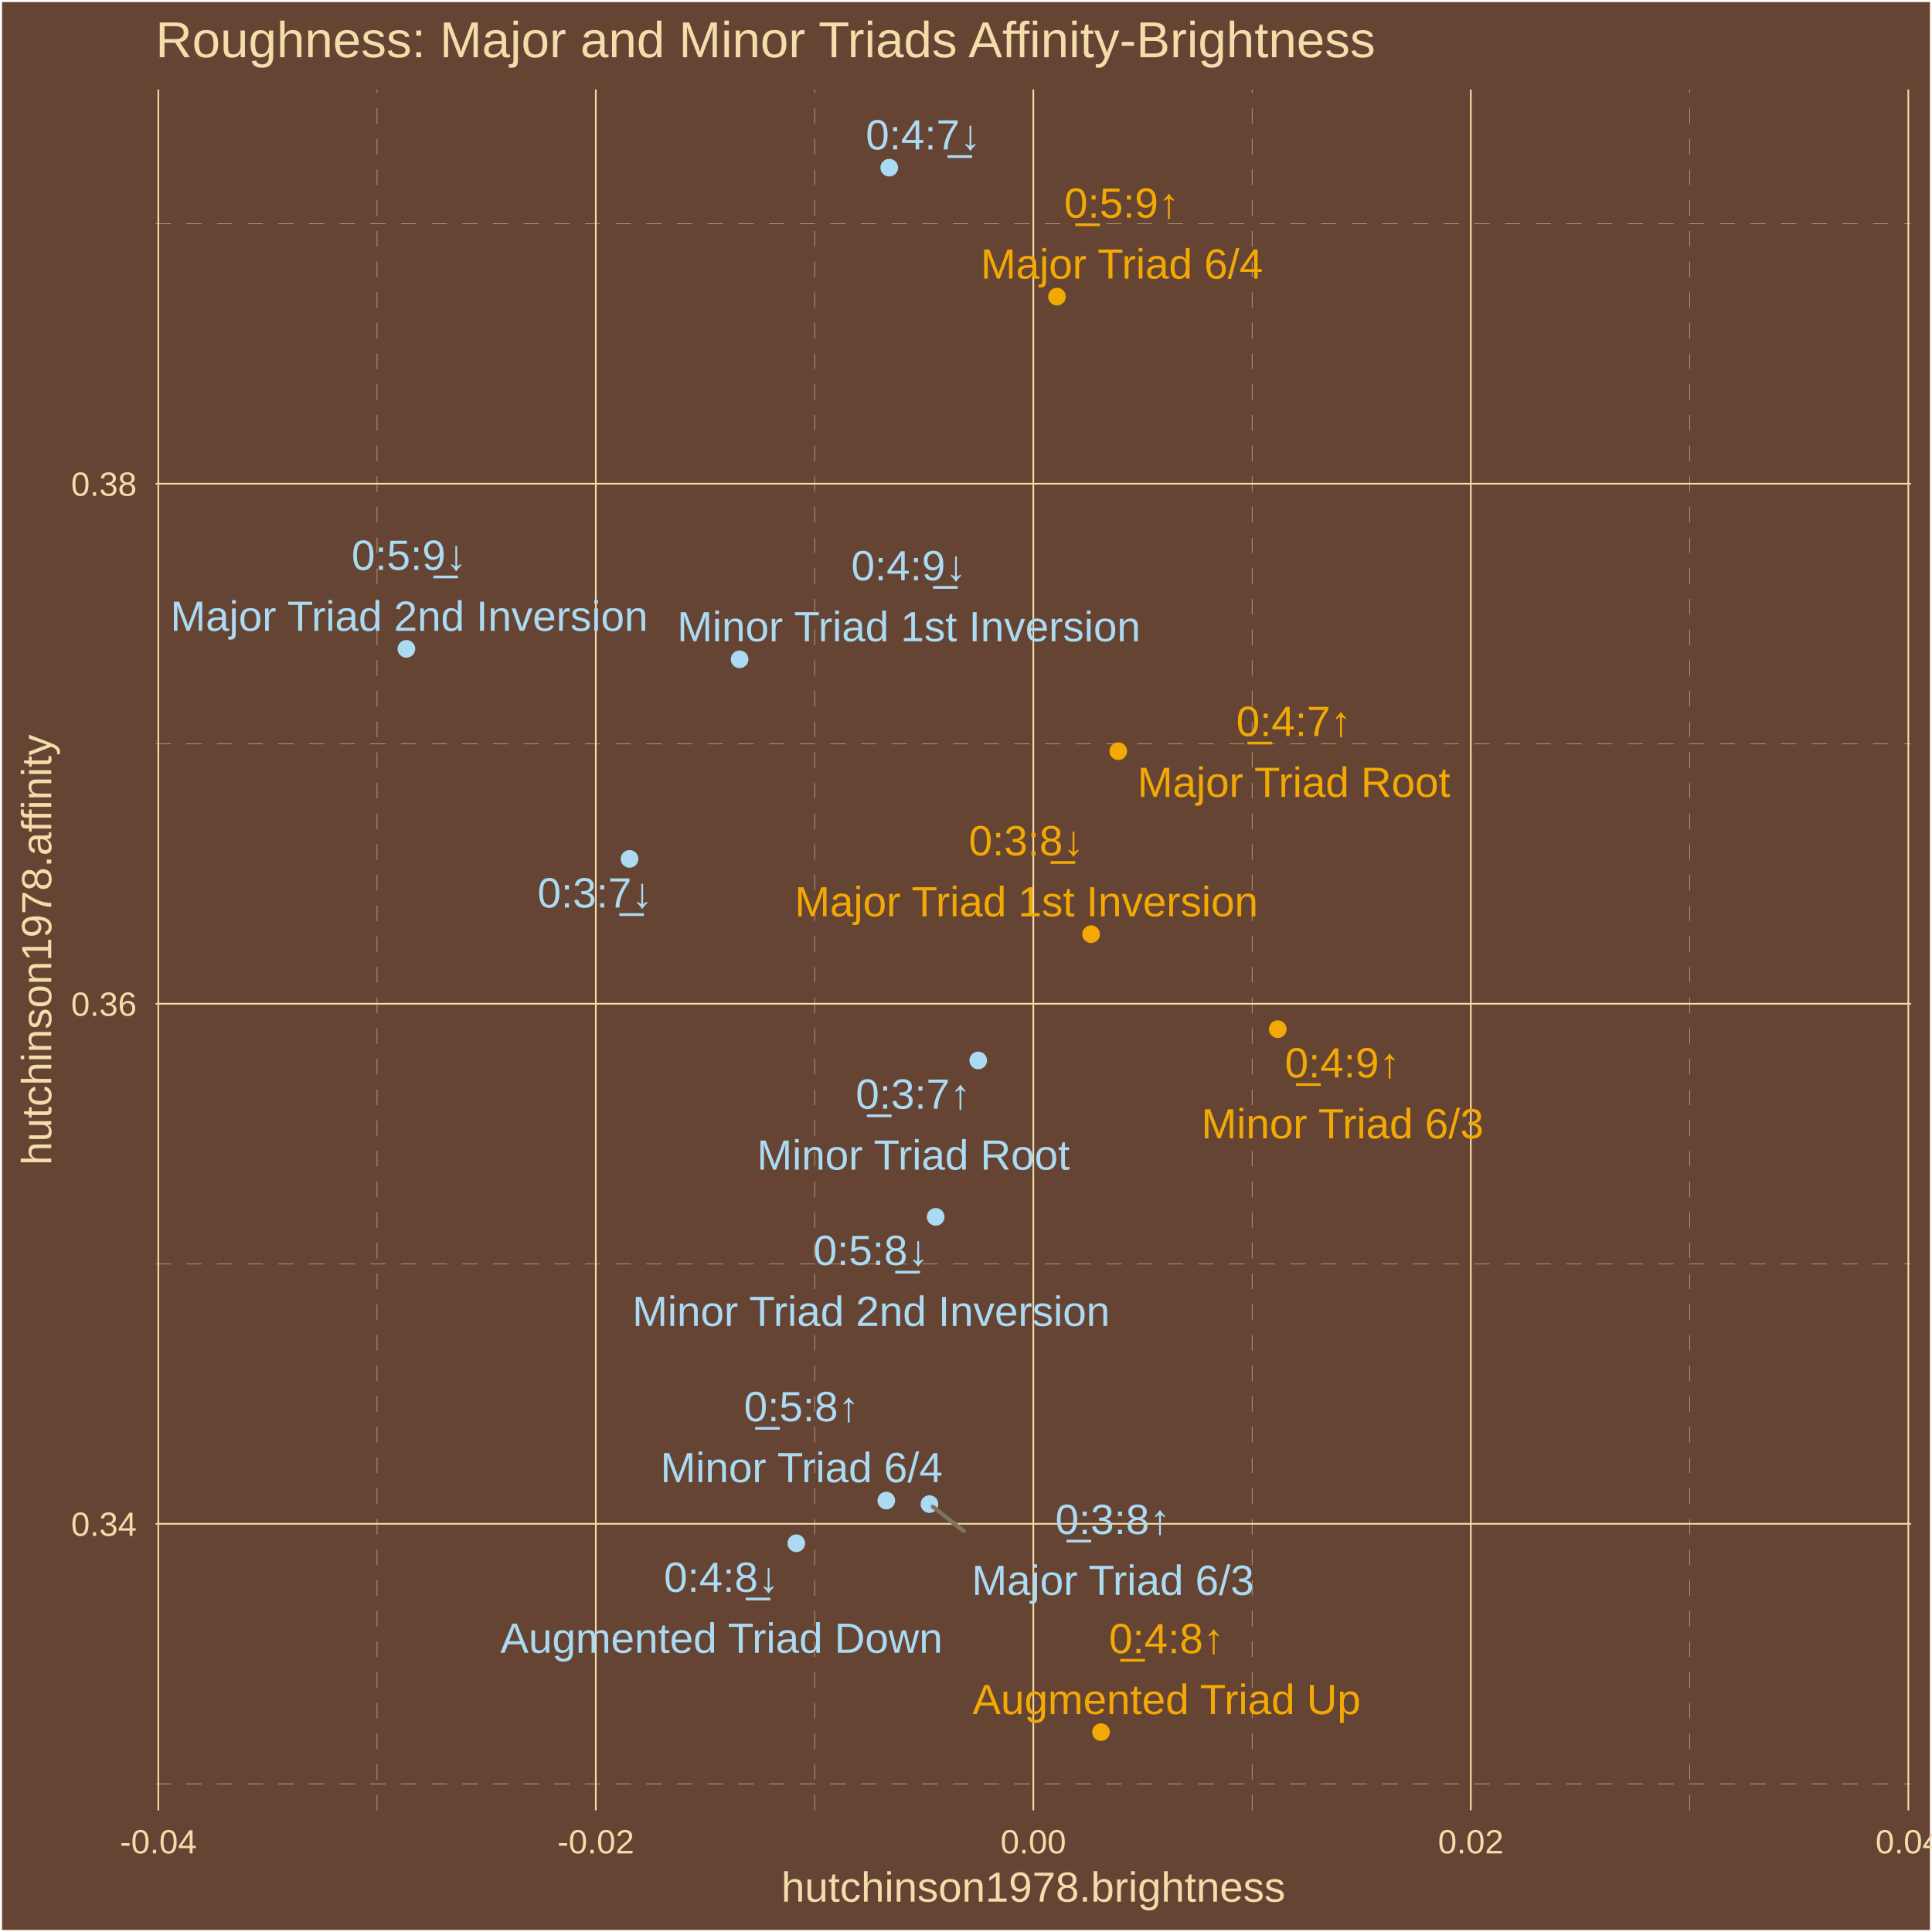
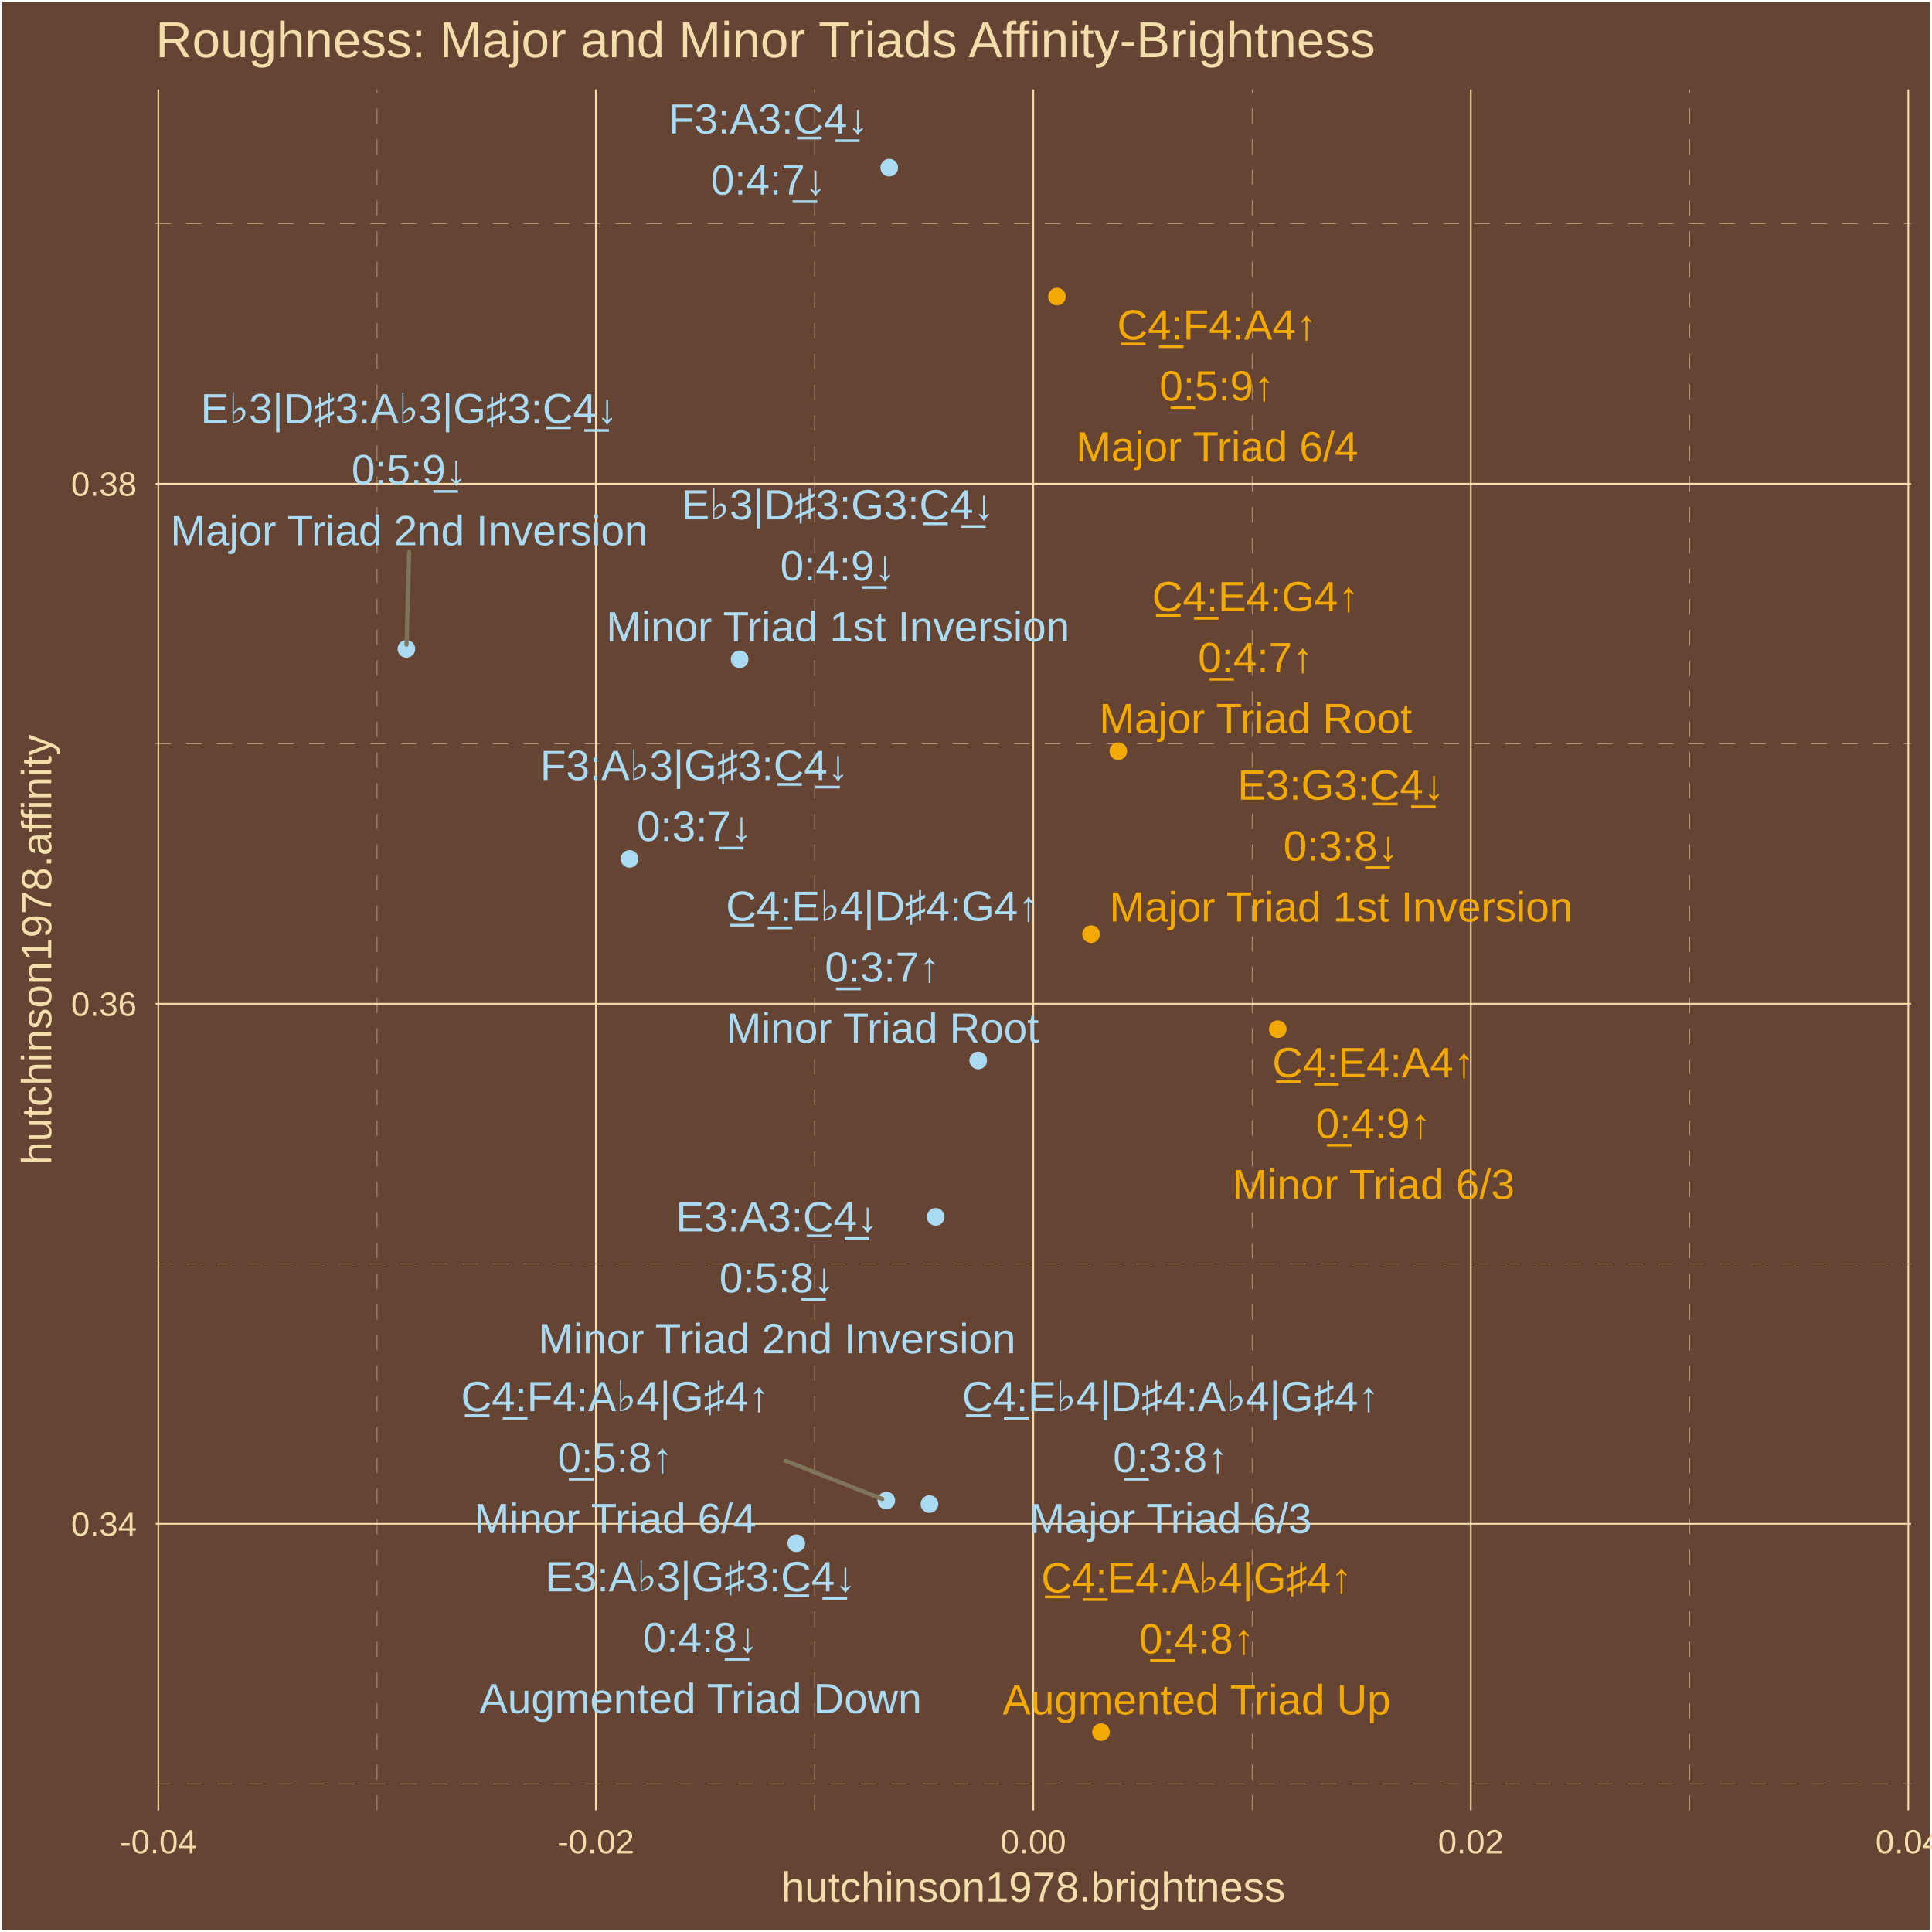
<svg xmlns="http://www.w3.org/2000/svg" class="svglite" width="504.00pt" height="504.00pt" viewBox="0 0 504.00 504.00">
  <defs>
    <style type="text/css">
    .svglite line, .svglite polyline, .svglite polygon, .svglite path, .svglite rect, .svglite circle {
      fill: none;
      stroke: #000000;
      stroke-linecap: round;
      stroke-linejoin: round;
      stroke-miterlimit: 10.00;
    }
    .svglite text {
      white-space: pre;
    }
  </style>
  </defs>
  <rect width="100%" height="100%" style="stroke: none; fill: #664433;" />
  <defs>
    <clipPath id="cpMC4wMHw1MDQuMDB8MC4wMHw1MDQuMDA=">
      <rect x="0.00" y="0.00" width="504.00" height="504.00" />
    </clipPath>
  </defs>
  <g clip-path="url(#cpMC4wMHw1MDQuMDB8MC4wMHw1MDQuMDA=)">
    <rect x="0.00" y="-0" width="504.00" height="504.00" style="stroke-width: 1.07; stroke: #FFFFFF; fill: #664433;" />
  </g>
  <defs>
    <clipPath id="cpNDAuNjB8NDk4LjUyfDIzLjM0fDQ3Mi4yNw==">
      <rect x="40.60" y="23.34" width="457.92" height="448.93" />
    </clipPath>
  </defs>
  <g clip-path="url(#cpNDAuNjB8NDk4LjUyfDIzLjM0fDQ3Mi4yNw==)">
    <rect x="40.60" y="23.34" width="457.92" height="448.93" style="stroke-width: 1.07; stroke: none; fill: #664433;" />
    <polyline points="40.60,465.34 498.52,465.34 " style="stroke-width: 0.11; stroke: #F3DDAB; stroke-dasharray: 4.00,4.00; stroke-linecap: butt;" />
    <polyline points="40.60,329.68 498.52,329.68 " style="stroke-width: 0.11; stroke: #F3DDAB; stroke-dasharray: 4.00,4.00; stroke-linecap: butt;" />
    <polyline points="40.60,194.02 498.52,194.02 " style="stroke-width: 0.11; stroke: #F3DDAB; stroke-dasharray: 4.00,4.00; stroke-linecap: butt;" />
    <polyline points="40.60,58.36 498.52,58.36 " style="stroke-width: 0.11; stroke: #F3DDAB; stroke-dasharray: 4.00,4.00; stroke-linecap: butt;" />
    <polyline points="98.37,472.27 98.37,23.34 " style="stroke-width: 0.11; stroke: #F3DDAB; stroke-dasharray: 4.00,4.00; stroke-linecap: butt;" />
    <polyline points="212.50,472.27 212.50,23.34 " style="stroke-width: 0.11; stroke: #F3DDAB; stroke-dasharray: 4.00,4.00; stroke-linecap: butt;" />
    <polyline points="326.63,472.27 326.63,23.34 " style="stroke-width: 0.11; stroke: #F3DDAB; stroke-dasharray: 4.00,4.00; stroke-linecap: butt;" />
    <polyline points="440.76,472.27 440.76,23.34 " style="stroke-width: 0.11; stroke: #F3DDAB; stroke-dasharray: 4.00,4.00; stroke-linecap: butt;" />
    <polyline points="40.60,397.51 498.52,397.51 " style="stroke-width: 0.43; stroke: #F3DDAB; stroke-linecap: butt;" />
    <polyline points="40.60,261.85 498.52,261.85 " style="stroke-width: 0.43; stroke: #F3DDAB; stroke-linecap: butt;" />
    <polyline points="40.60,126.19 498.52,126.19 " style="stroke-width: 0.43; stroke: #F3DDAB; stroke-linecap: butt;" />
    <polyline points="41.30,472.27 41.30,23.34 " style="stroke-width: 0.43; stroke: #F3DDAB; stroke-linecap: butt;" />
    <polyline points="155.43,472.27 155.43,23.34 " style="stroke-width: 0.43; stroke: #F3DDAB; stroke-linecap: butt;" />
    <polyline points="269.56,472.27 269.56,23.34 " style="stroke-width: 0.43; stroke: #F3DDAB; stroke-linecap: butt;" />
    <polyline points="383.69,472.27 383.69,23.34 " style="stroke-width: 0.43; stroke: #F3DDAB; stroke-linecap: butt;" />
    <polyline points="497.82,472.27 497.82,23.34 " style="stroke-width: 0.43; stroke: #F3DDAB; stroke-linecap: butt;" />
    <circle cx="291.73" cy="195.96" r="1.95" style="stroke-width: 0.71; stroke: #F3A904; fill: #F3A904;" />
    <circle cx="231.98" cy="43.74" r="1.95" style="stroke-width: 0.71; stroke: #ABDAF3; fill: #ABDAF3;" />
    <circle cx="242.47" cy="392.37" r="1.95" style="stroke-width: 0.71; stroke: #ABDAF3; fill: #ABDAF3;" />
    <circle cx="284.63" cy="243.69" r="1.95" style="stroke-width: 0.71; stroke: #F3A904; fill: #F3A904;" />
    <circle cx="275.73" cy="77.37" r="1.95" style="stroke-width: 0.71; stroke: #F3A904; fill: #F3A904;" />
    <circle cx="106.02" cy="169.27" r="1.95" style="stroke-width: 0.71; stroke: #ABDAF3; fill: #ABDAF3;" />
    <circle cx="287.22" cy="451.86" r="1.95" style="stroke-width: 0.71; stroke: #F3A904; fill: #F3A904;" />
    <circle cx="207.73" cy="402.59" r="1.95" style="stroke-width: 0.71; stroke: #ABDAF3; fill: #ABDAF3;" />
    <circle cx="255.19" cy="276.64" r="1.95" style="stroke-width: 0.71; stroke: #ABDAF3; fill: #ABDAF3;" />
    <circle cx="164.23" cy="224.06" r="1.95" style="stroke-width: 0.71; stroke: #ABDAF3; fill: #ABDAF3;" />
    <circle cx="333.33" cy="268.48" r="1.95" style="stroke-width: 0.71; stroke: #F3A904; fill: #F3A904;" />
    <circle cx="192.94" cy="171.99" r="1.95" style="stroke-width: 0.71; stroke: #ABDAF3; fill: #ABDAF3;" />
    <circle cx="231.21" cy="391.45" r="1.95" style="stroke-width: 0.71; stroke: #ABDAF3; fill: #ABDAF3;" />
    <circle cx="244.09" cy="317.44" r="1.95" style="stroke-width: 0.71; stroke: #ABDAF3; fill: #ABDAF3;" />
-     <line x1="251.43" y1="399.42" x2="243.35" y2="393.06" style="stroke-width: 1.07; stroke: #7F745A;" />
-     <text x="337.53" y="191.99" text-anchor="middle" style="font-size: 11.04px;fill: #F3A904; font-family: &quot;Arial&quot;;" textLength="31.53px" lengthAdjust="spacingAndGlyphs">0̲:4:7↑</text>
-     <text x="337.53" y="207.89" text-anchor="middle" style="font-size: 11.04px;fill: #F3A904; font-family: &quot;Arial&quot;;" textLength="82.14px" lengthAdjust="spacingAndGlyphs">Major Triad Root</text>
-     <text x="240.87" y="38.99" text-anchor="middle" style="font-size: 11.04px;fill: #ABDAF3; font-family: &quot;Arial&quot;;" textLength="31.53px" lengthAdjust="spacingAndGlyphs">0:4:7̲↓</text>
-     <text x="290.32" y="400.18" text-anchor="middle" style="font-size: 11.04px;fill: #ABDAF3; font-family: &quot;Arial&quot;;" textLength="31.53px" lengthAdjust="spacingAndGlyphs">0̲:3:8↑</text>
-     <text x="290.32" y="416.08" text-anchor="middle" style="font-size: 11.04px;fill: #ABDAF3; font-family: &quot;Arial&quot;;" textLength="74.17px" lengthAdjust="spacingAndGlyphs">Major Triad 6/3</text>
-     <text x="267.76" y="223.14" text-anchor="middle" style="font-size: 11.04px;fill: #F3A904; font-family: &quot;Arial&quot;;" textLength="31.53px" lengthAdjust="spacingAndGlyphs">0:3:8̲↓</text>
-     <text x="267.76" y="239.04" text-anchor="middle" style="font-size: 11.04px;fill: #F3A904; font-family: &quot;Arial&quot;;" textLength="121.38px" lengthAdjust="spacingAndGlyphs">Major Triad 1st Inversion</text>
-     <text x="292.65" y="56.79" text-anchor="middle" style="font-size: 11.04px;fill: #F3A904; font-family: &quot;Arial&quot;;" textLength="31.53px" lengthAdjust="spacingAndGlyphs">0̲:5:9↑</text>
-     <text x="292.65" y="72.69" text-anchor="middle" style="font-size: 11.04px;fill: #F3A904; font-family: &quot;Arial&quot;;" textLength="74.17px" lengthAdjust="spacingAndGlyphs">Major Triad 6/4</text>
-     <text x="106.74" y="148.66" text-anchor="middle" style="font-size: 11.04px;fill: #ABDAF3; font-family: &quot;Arial&quot;;" textLength="31.53px" lengthAdjust="spacingAndGlyphs">0:5:9̲↓</text>
-     <text x="106.74" y="164.56" text-anchor="middle" style="font-size: 11.04px;fill: #ABDAF3; font-family: &quot;Arial&quot;;" textLength="125.06px" lengthAdjust="spacingAndGlyphs">Major Triad 2nd Inversion</text>
-     <text x="304.34" y="431.27" text-anchor="middle" style="font-size: 11.04px;fill: #F3A904; font-family: &quot;Arial&quot;;" textLength="31.53px" lengthAdjust="spacingAndGlyphs">0̲:4:8↑</text>
-     <text x="304.34" y="447.16" text-anchor="middle" style="font-size: 11.04px;fill: #F3A904; font-family: &quot;Arial&quot;;" textLength="101.78px" lengthAdjust="spacingAndGlyphs">Augmented Triad Up</text>
-     <text x="188.22" y="415.27" text-anchor="middle" style="font-size: 11.04px;fill: #ABDAF3; font-family: &quot;Arial&quot;;" textLength="31.53px" lengthAdjust="spacingAndGlyphs">0:4:8̲↓</text>
-     <text x="188.22" y="431.17" text-anchor="middle" style="font-size: 11.04px;fill: #ABDAF3; font-family: &quot;Arial&quot;;" textLength="115.88px" lengthAdjust="spacingAndGlyphs">Augmented Triad Down</text>
-     <text x="238.26" y="289.23" text-anchor="middle" style="font-size: 11.04px;fill: #ABDAF3; font-family: &quot;Arial&quot;;" textLength="31.53px" lengthAdjust="spacingAndGlyphs">0̲:3:7↑</text>
-     <text x="238.26" y="305.13" text-anchor="middle" style="font-size: 11.04px;fill: #ABDAF3; font-family: &quot;Arial&quot;;" textLength="82.14px" lengthAdjust="spacingAndGlyphs">Minor Triad Root</text>
-     <text x="155.25" y="236.74" text-anchor="middle" style="font-size: 11.04px;fill: #ABDAF3; font-family: &quot;Arial&quot;;" textLength="31.53px" lengthAdjust="spacingAndGlyphs">0:3:7̲↓</text>
-     <text x="350.22" y="281.07" text-anchor="middle" style="font-size: 11.04px;fill: #F3A904; font-family: &quot;Arial&quot;;" textLength="31.53px" lengthAdjust="spacingAndGlyphs">0̲:4:9↑</text>
-     <text x="350.22" y="296.96" text-anchor="middle" style="font-size: 11.04px;fill: #F3A904; font-family: &quot;Arial&quot;;" textLength="74.17px" lengthAdjust="spacingAndGlyphs">Minor Triad 6/3</text>
-     <text x="237.09" y="151.38" text-anchor="middle" style="font-size: 11.04px;fill: #ABDAF3; font-family: &quot;Arial&quot;;" textLength="31.53px" lengthAdjust="spacingAndGlyphs">0:4:9̲↓</text>
-     <text x="237.09" y="167.28" text-anchor="middle" style="font-size: 11.04px;fill: #ABDAF3; font-family: &quot;Arial&quot;;" textLength="121.38px" lengthAdjust="spacingAndGlyphs">Minor Triad 1st Inversion</text>
-     <text x="209.11" y="370.76" text-anchor="middle" style="font-size: 11.04px;fill: #ABDAF3; font-family: &quot;Arial&quot;;" textLength="31.53px" lengthAdjust="spacingAndGlyphs">0̲:5:8↑</text>
-     <text x="209.11" y="386.66" text-anchor="middle" style="font-size: 11.04px;fill: #ABDAF3; font-family: &quot;Arial&quot;;" textLength="74.17px" lengthAdjust="spacingAndGlyphs">Minor Triad 6/4</text>
-     <text x="227.24" y="330.01" text-anchor="middle" style="font-size: 11.04px;fill: #ABDAF3; font-family: &quot;Arial&quot;;" textLength="31.53px" lengthAdjust="spacingAndGlyphs">0:5:8̲↓</text>
-     <text x="227.24" y="345.91" text-anchor="middle" style="font-size: 11.04px;fill: #ABDAF3; font-family: &quot;Arial&quot;;" textLength="125.06px" lengthAdjust="spacingAndGlyphs">Minor Triad 2nd Inversion</text>
+     <line x1="106.74" y1="144.03" x2="106.05" y2="168.17" style="stroke-width: 1.07; stroke: #7F745A;" />
+     <line x1="204.89" y1="381.05" x2="230.16" y2="391.04" style="stroke-width: 1.07; stroke: #7F745A;" />
+     <text x="327.56" y="159.44" text-anchor="middle" style="font-size: 11.04px;fill: #F3A904; font-family: &quot;Arial&quot;;" textLength="55.43px" lengthAdjust="spacingAndGlyphs">C̲4̲:E4:G4↑</text>
+     <text x="327.56" y="175.34" text-anchor="middle" style="font-size: 11.04px;fill: #F3A904; font-family: &quot;Arial&quot;;" textLength="31.53px" lengthAdjust="spacingAndGlyphs">0̲:4:7↑</text>
+     <text x="327.56" y="191.24" text-anchor="middle" style="font-size: 11.04px;fill: #F3A904; font-family: &quot;Arial&quot;;" textLength="82.14px" lengthAdjust="spacingAndGlyphs">Major Triad Root</text>
+     <text x="200.47" y="34.85" text-anchor="middle" style="font-size: 11.04px;fill: #ABDAF3; font-family: &quot;Arial&quot;;" textLength="53.59px" lengthAdjust="spacingAndGlyphs">F3:A3:C̲4̲↓</text>
+     <text x="200.47" y="50.75" text-anchor="middle" style="font-size: 11.04px;fill: #ABDAF3; font-family: &quot;Arial&quot;;" textLength="31.53px" lengthAdjust="spacingAndGlyphs">0:4:7̲↓</text>
+     <text x="305.39" y="368.14" text-anchor="middle" style="font-size: 11.04px;fill: #ABDAF3; font-family: &quot;Arial&quot;;" textLength="116.72px" lengthAdjust="spacingAndGlyphs">C̲4̲:E♭4|D♯4:A♭4|G♯4↑</text>
+     <text x="305.39" y="384.04" text-anchor="middle" style="font-size: 11.04px;fill: #ABDAF3; font-family: &quot;Arial&quot;;" textLength="31.53px" lengthAdjust="spacingAndGlyphs">0̲:3:8↑</text>
+     <text x="305.39" y="399.93" text-anchor="middle" style="font-size: 11.04px;fill: #ABDAF3; font-family: &quot;Arial&quot;;" textLength="74.17px" lengthAdjust="spacingAndGlyphs">Major Triad 6/3</text>
+     <text x="349.84" y="208.60" text-anchor="middle" style="font-size: 11.04px;fill: #F3A904; font-family: &quot;Arial&quot;;" textLength="55.43px" lengthAdjust="spacingAndGlyphs">E3:G3:C̲4̲↓</text>
+     <text x="349.84" y="224.50" text-anchor="middle" style="font-size: 11.04px;fill: #F3A904; font-family: &quot;Arial&quot;;" textLength="31.53px" lengthAdjust="spacingAndGlyphs">0:3:8̲↓</text>
+     <text x="349.84" y="240.40" text-anchor="middle" style="font-size: 11.04px;fill: #F3A904; font-family: &quot;Arial&quot;;" textLength="121.38px" lengthAdjust="spacingAndGlyphs">Major Triad 1st Inversion</text>
+     <text x="317.50" y="88.58" text-anchor="middle" style="font-size: 11.04px;fill: #F3A904; font-family: &quot;Arial&quot;;" textLength="53.59px" lengthAdjust="spacingAndGlyphs">C̲4̲:F4:A4↑</text>
+     <text x="317.50" y="104.47" text-anchor="middle" style="font-size: 11.04px;fill: #F3A904; font-family: &quot;Arial&quot;;" textLength="31.53px" lengthAdjust="spacingAndGlyphs">0̲:5:9↑</text>
+     <text x="317.50" y="120.37" text-anchor="middle" style="font-size: 11.04px;fill: #F3A904; font-family: &quot;Arial&quot;;" textLength="74.17px" lengthAdjust="spacingAndGlyphs">Major Triad 6/4</text>
+     <text x="106.74" y="110.44" text-anchor="middle" style="font-size: 11.04px;fill: #ABDAF3; font-family: &quot;Arial&quot;;" textLength="116.72px" lengthAdjust="spacingAndGlyphs">E♭3|D♯3:A♭3|G♯3:C̲4̲↓</text>
+     <text x="106.74" y="126.34" text-anchor="middle" style="font-size: 11.04px;fill: #ABDAF3; font-family: &quot;Arial&quot;;" textLength="31.53px" lengthAdjust="spacingAndGlyphs">0:5:9̲↓</text>
+     <text x="106.74" y="142.23" text-anchor="middle" style="font-size: 11.04px;fill: #ABDAF3; font-family: &quot;Arial&quot;;" textLength="125.06px" lengthAdjust="spacingAndGlyphs">Major Triad 2nd Inversion</text>
+     <text x="312.17" y="415.43" text-anchor="middle" style="font-size: 11.04px;fill: #F3A904; font-family: &quot;Arial&quot;;" textLength="85.77px" lengthAdjust="spacingAndGlyphs">C̲4̲:E4:A♭4|G♯4↑</text>
+     <text x="312.17" y="431.33" text-anchor="middle" style="font-size: 11.04px;fill: #F3A904; font-family: &quot;Arial&quot;;" textLength="31.53px" lengthAdjust="spacingAndGlyphs">0̲:4:8↑</text>
+     <text x="312.17" y="447.23" text-anchor="middle" style="font-size: 11.04px;fill: #F3A904; font-family: &quot;Arial&quot;;" textLength="101.78px" lengthAdjust="spacingAndGlyphs">Augmented Triad Up</text>
+     <text x="182.75" y="415.13" text-anchor="middle" style="font-size: 11.04px;fill: #ABDAF3; font-family: &quot;Arial&quot;;" textLength="85.77px" lengthAdjust="spacingAndGlyphs">E3:A♭3|G♯3:C̲4̲↓</text>
+     <text x="182.75" y="431.02" text-anchor="middle" style="font-size: 11.04px;fill: #ABDAF3; font-family: &quot;Arial&quot;;" textLength="31.53px" lengthAdjust="spacingAndGlyphs">0:4:8̲↓</text>
+     <text x="182.75" y="446.92" text-anchor="middle" style="font-size: 11.04px;fill: #ABDAF3; font-family: &quot;Arial&quot;;" textLength="115.88px" lengthAdjust="spacingAndGlyphs">Augmented Triad Down</text>
+     <text x="230.22" y="240.21" text-anchor="middle" style="font-size: 11.04px;fill: #ABDAF3; font-family: &quot;Arial&quot;;" textLength="86.38px" lengthAdjust="spacingAndGlyphs">C̲4̲:E♭4|D♯4:G4↑</text>
+     <text x="230.22" y="256.11" text-anchor="middle" style="font-size: 11.04px;fill: #ABDAF3; font-family: &quot;Arial&quot;;" textLength="31.53px" lengthAdjust="spacingAndGlyphs">0̲:3:7↑</text>
+     <text x="230.22" y="272.01" text-anchor="middle" style="font-size: 11.04px;fill: #ABDAF3; font-family: &quot;Arial&quot;;" textLength="82.14px" lengthAdjust="spacingAndGlyphs">Minor Triad Root</text>
+     <text x="181.15" y="203.48" text-anchor="middle" style="font-size: 11.04px;fill: #ABDAF3; font-family: &quot;Arial&quot;;" textLength="85.15px" lengthAdjust="spacingAndGlyphs">F3:A♭3|G♯3:C̲4̲↓</text>
+     <text x="181.15" y="219.38" text-anchor="middle" style="font-size: 11.04px;fill: #ABDAF3; font-family: &quot;Arial&quot;;" textLength="31.53px" lengthAdjust="spacingAndGlyphs">0:3:7̲↓</text>
+     <text x="358.29" y="281.01" text-anchor="middle" style="font-size: 11.04px;fill: #F3A904; font-family: &quot;Arial&quot;;" textLength="54.21px" lengthAdjust="spacingAndGlyphs">C̲4̲:E4:A4↑</text>
+     <text x="358.29" y="296.90" text-anchor="middle" style="font-size: 11.04px;fill: #F3A904; font-family: &quot;Arial&quot;;" textLength="31.53px" lengthAdjust="spacingAndGlyphs">0̲:4:9↑</text>
+     <text x="358.29" y="312.80" text-anchor="middle" style="font-size: 11.04px;fill: #F3A904; font-family: &quot;Arial&quot;;" textLength="74.17px" lengthAdjust="spacingAndGlyphs">Minor Triad 6/3</text>
+     <text x="218.58" y="135.49" text-anchor="middle" style="font-size: 11.04px;fill: #ABDAF3; font-family: &quot;Arial&quot;;" textLength="86.38px" lengthAdjust="spacingAndGlyphs">E♭3|D♯3:G3:C̲4̲↓</text>
+     <text x="218.58" y="151.39" text-anchor="middle" style="font-size: 11.04px;fill: #ABDAF3; font-family: &quot;Arial&quot;;" textLength="31.53px" lengthAdjust="spacingAndGlyphs">0:4:9̲↓</text>
+     <text x="218.58" y="167.29" text-anchor="middle" style="font-size: 11.04px;fill: #ABDAF3; font-family: &quot;Arial&quot;;" textLength="121.38px" lengthAdjust="spacingAndGlyphs">Minor Triad 1st Inversion</text>
+     <text x="160.51" y="368.14" text-anchor="middle" style="font-size: 11.04px;fill: #ABDAF3; font-family: &quot;Arial&quot;;" textLength="85.15px" lengthAdjust="spacingAndGlyphs">C̲4̲:F4:A♭4|G♯4↑</text>
+     <text x="160.51" y="384.04" text-anchor="middle" style="font-size: 11.04px;fill: #ABDAF3; font-family: &quot;Arial&quot;;" textLength="31.53px" lengthAdjust="spacingAndGlyphs">0̲:5:8↑</text>
+     <text x="160.51" y="399.94" text-anchor="middle" style="font-size: 11.04px;fill: #ABDAF3; font-family: &quot;Arial&quot;;" textLength="74.17px" lengthAdjust="spacingAndGlyphs">Minor Triad 6/4</text>
+     <text x="202.70" y="321.24" text-anchor="middle" style="font-size: 11.04px;fill: #ABDAF3; font-family: &quot;Arial&quot;;" textLength="54.21px" lengthAdjust="spacingAndGlyphs">E3:A3:C̲4̲↓</text>
+     <text x="202.70" y="337.13" text-anchor="middle" style="font-size: 11.04px;fill: #ABDAF3; font-family: &quot;Arial&quot;;" textLength="31.53px" lengthAdjust="spacingAndGlyphs">0:5:8̲↓</text>
+     <text x="202.70" y="353.03" text-anchor="middle" style="font-size: 11.04px;fill: #ABDAF3; font-family: &quot;Arial&quot;;" textLength="125.06px" lengthAdjust="spacingAndGlyphs">Minor Triad 2nd Inversion</text>
  </g>
  <g clip-path="url(#cpMC4wMHw1MDQuMDB8MC4wMHw1MDQuMDA=)">
    <text x="35.67" y="400.66" text-anchor="end" style="font-size: 8.80px;fill: #F3DDAB; font-family: &quot;Arial&quot;;" textLength="17.13px" lengthAdjust="spacingAndGlyphs">0.34</text>
    <text x="35.67" y="265.00" text-anchor="end" style="font-size: 8.80px;fill: #F3DDAB; font-family: &quot;Arial&quot;;" textLength="17.13px" lengthAdjust="spacingAndGlyphs">0.36</text>
    <text x="35.67" y="129.34" text-anchor="end" style="font-size: 8.80px;fill: #F3DDAB; font-family: &quot;Arial&quot;;" textLength="17.13px" lengthAdjust="spacingAndGlyphs">0.38</text>
    <text x="41.30" y="483.50" text-anchor="middle" style="font-size: 8.80px;fill: #F3DDAB; font-family: &quot;Arial&quot;;" textLength="20.06px" lengthAdjust="spacingAndGlyphs">-0.04</text>
    <text x="155.43" y="483.50" text-anchor="middle" style="font-size: 8.80px;fill: #F3DDAB; font-family: &quot;Arial&quot;;" textLength="20.06px" lengthAdjust="spacingAndGlyphs">-0.02</text>
    <text x="269.56" y="483.50" text-anchor="middle" style="font-size: 8.80px;fill: #F3DDAB; font-family: &quot;Arial&quot;;" textLength="17.13px" lengthAdjust="spacingAndGlyphs">0.00</text>
    <text x="383.69" y="483.50" text-anchor="middle" style="font-size: 8.80px;fill: #F3DDAB; font-family: &quot;Arial&quot;;" textLength="17.13px" lengthAdjust="spacingAndGlyphs">0.02</text>
    <text x="497.82" y="483.50" text-anchor="middle" style="font-size: 8.80px;fill: #F3DDAB; font-family: &quot;Arial&quot;;" textLength="17.13px" lengthAdjust="spacingAndGlyphs">0.04</text>
    <text x="269.56" y="496.09" text-anchor="middle" style="font-size: 11.00px;fill: #F3DDAB; font-family: &quot;Arial&quot;;" textLength="131.51px" lengthAdjust="spacingAndGlyphs">hutchinson1978.brightness</text>
    <text transform="translate(13.37,247.80) rotate(-90)" text-anchor="middle" style="font-size: 11.00px;fill: #F3DDAB; font-family: &quot;Arial&quot;;" textLength="112.53px" lengthAdjust="spacingAndGlyphs">hutchinson1978.affinity</text>
    <text x="40.60" y="14.94" style="font-size: 13.20px;fill: #F3DDAB; font-family: &quot;Arial&quot;;" textLength="319.65px" lengthAdjust="spacingAndGlyphs">Roughness: Major and Minor Triads Affinity-Brightness</text>
  </g>
</svg>
